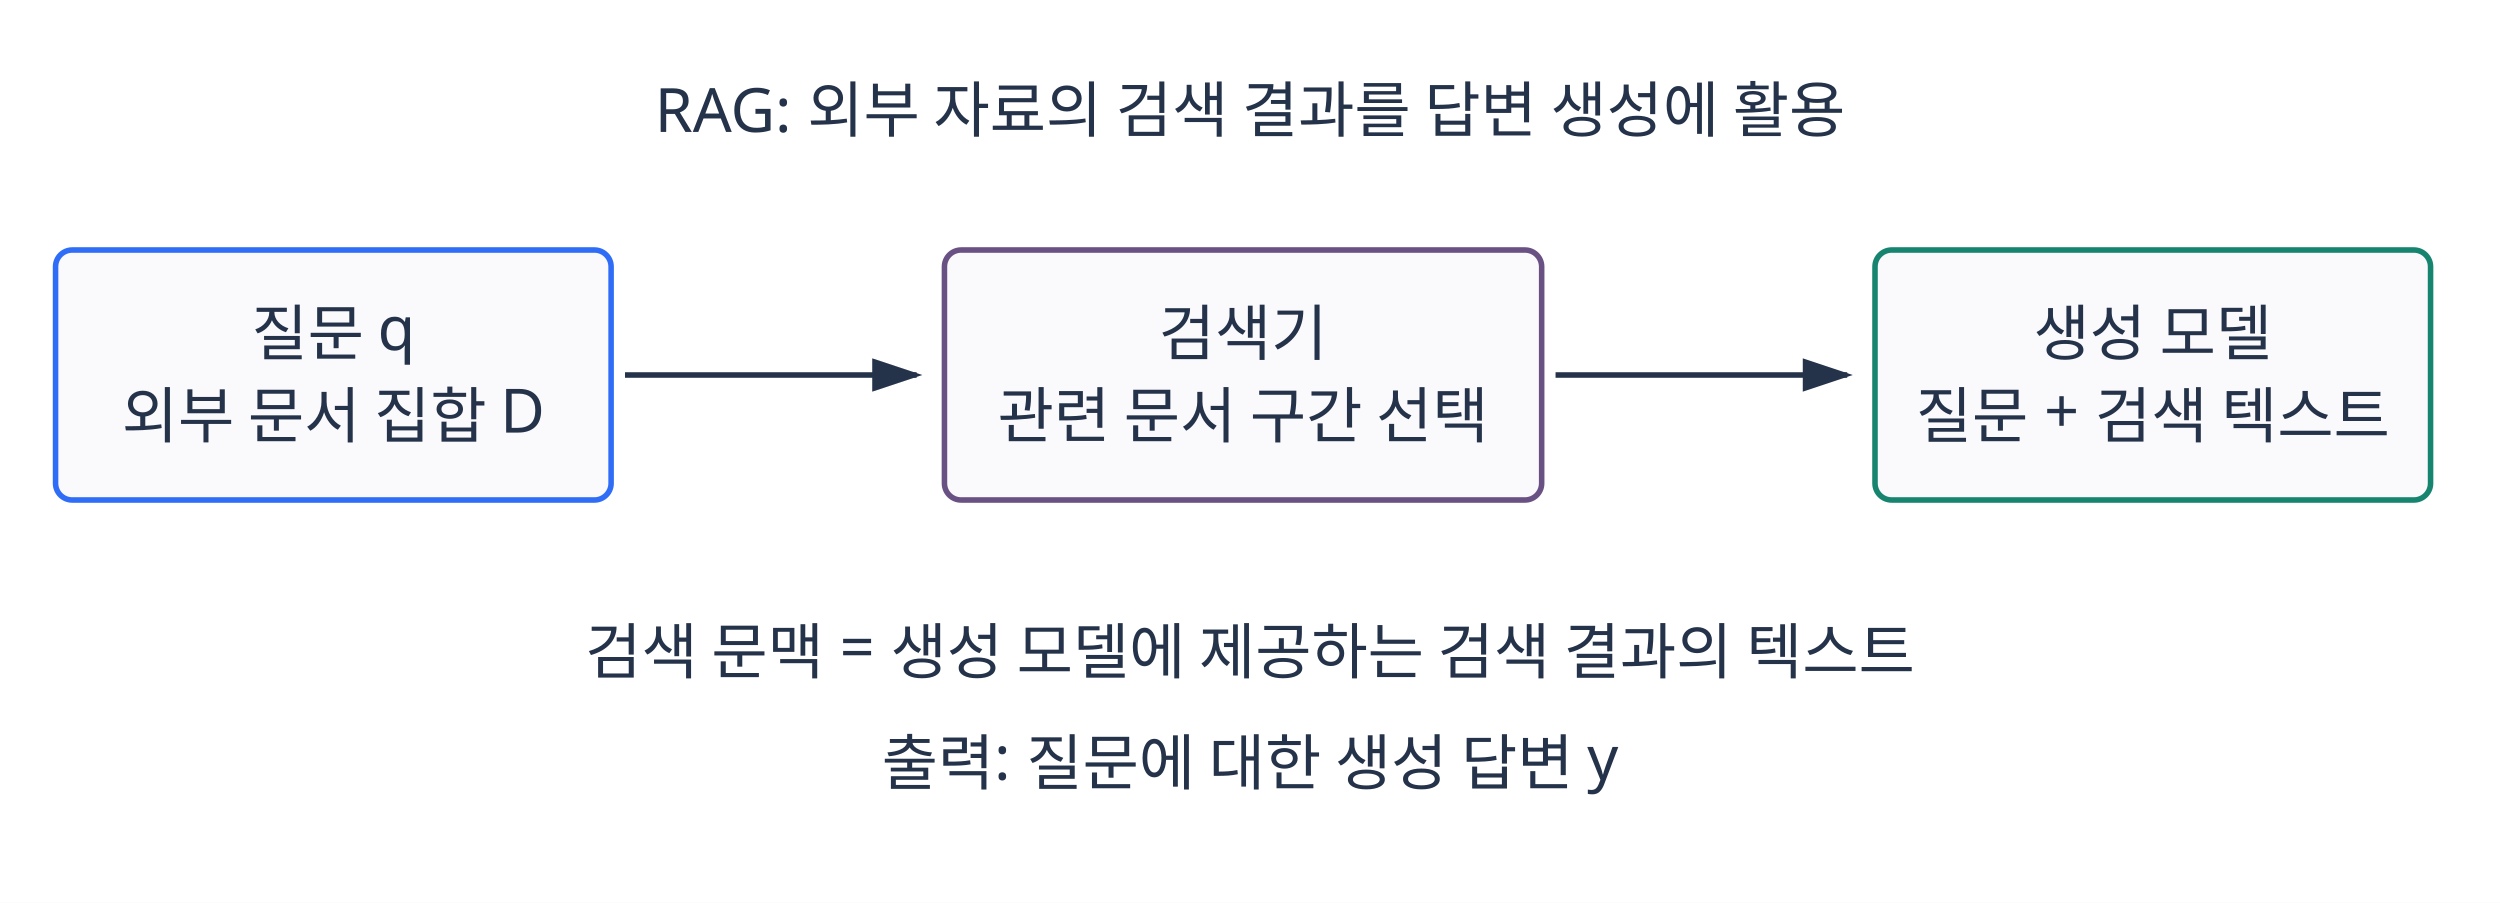
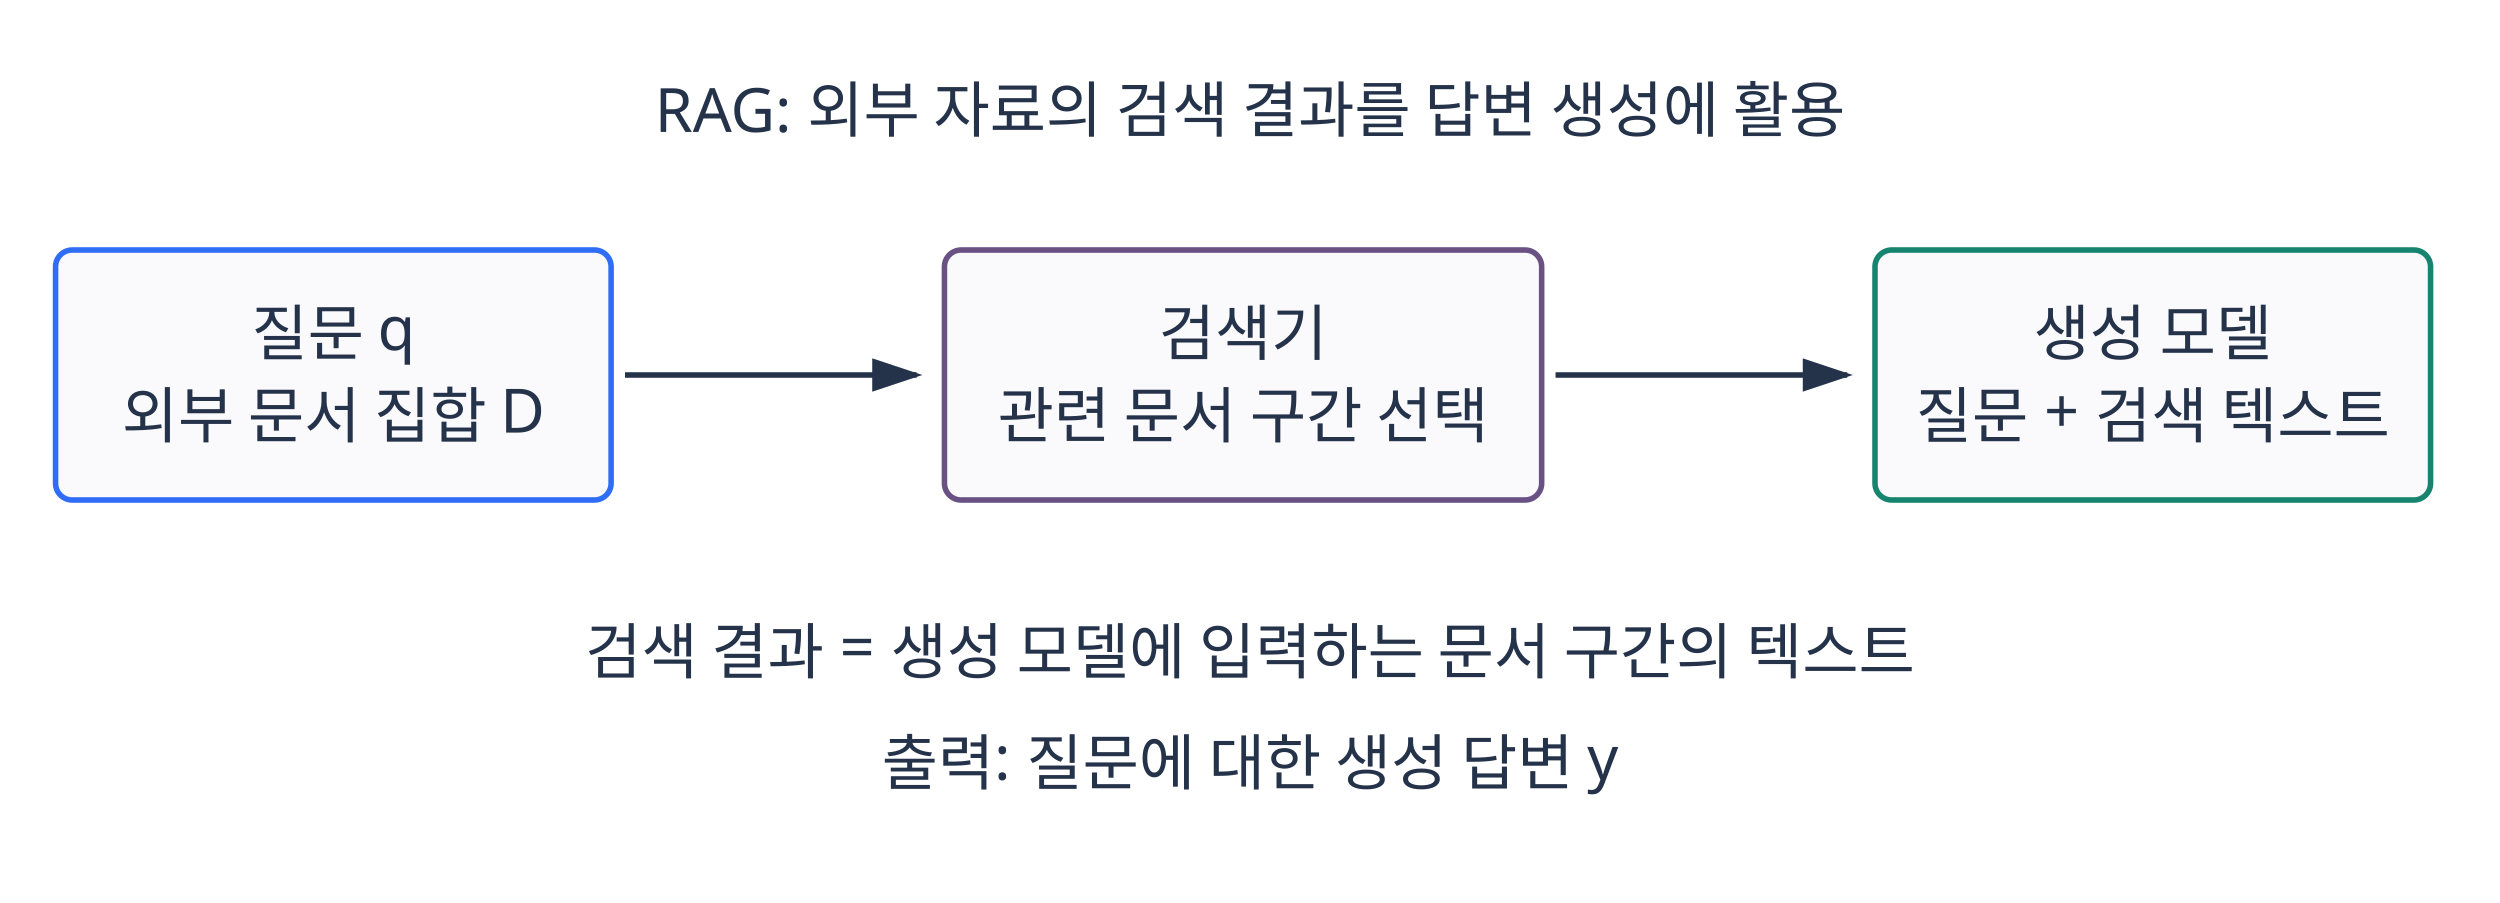
<svg xmlns="http://www.w3.org/2000/svg" width="159mm" height="57.417mm" viewBox="0 0 1800 650">
  <defs>
    <marker id="arrow" markerWidth="10" markerHeight="10" refX="8" refY="3" orient="auto">
      <path d="M0,0 L0,6 L9,3 z" fill="#24324A" />
    </marker>
  </defs>
  <rect width="100%" height="100%" fill="white" />
  <rect x="40" y="180" width="400" height="180" rx="12" fill="#FAF9FC" stroke="#2F6DF6" stroke-width="4" />
  <text x="240.0" y="255.7" font-family="Malgun Gothic" font-size="44" text-anchor="middle" fill="#24324A">질문 q</text>
  <text x="240.0" y="315.1" font-family="Malgun Gothic" font-size="44" text-anchor="middle" fill="#24324A">외부 문서 집합 D</text>
  <rect x="680" y="180" width="430" height="180" rx="12" fill="#FAF9FC" stroke="#695184" stroke-width="4" />
  <text x="895.0" y="255.7" font-family="Malgun Gothic" font-size="44" text-anchor="middle" fill="#24324A">검색기</text>
  <text x="895.0" y="315.1" font-family="Malgun Gothic" font-size="44" text-anchor="middle" fill="#24324A">관련 문서 구간 선택</text>
  <rect x="1350" y="180" width="400" height="180" rx="12" fill="#FAF9FC" stroke="#16846F" stroke-width="4" />
  <text x="1550.0" y="255.7" font-family="Malgun Gothic" font-size="44" text-anchor="middle" fill="#24324A">생성 모델</text>
  <text x="1550.0" y="315.1" font-family="Malgun Gothic" font-size="44" text-anchor="middle" fill="#24324A">질문 + 검색 텍스트</text>
  <polyline points="450,270 660,270" fill="none" stroke="#24324A" stroke-width="4" marker-end="url(#arrow)" />
  <polyline points="1120,270 1330,270" fill="none" stroke="#24324A" stroke-width="4" marker-end="url(#arrow)" />
  <text x="900" y="95.0" font-family="Malgun Gothic" font-size="44" text-anchor="middle" fill="#24324A">RAG: 외부 자료의 검색 결과를 답변 생성에 활용</text>
-   <text x="900" y="485.0" font-family="Malgun Gothic" font-size="44" text-anchor="middle" fill="#24324A">검색 문맥 = 생성 모델에 제공하는 검색 결과의 텍스트</text>
+   <text x="900" y="485.0" font-family="Malgun Gothic" font-size="44" text-anchor="middle" fill="#24324A">검색 결과 = 생성 모델에 입력하는 문서 구간의 텍스트</text>
  <text x="900" y="565.0" font-family="Malgun Gothic" font-size="44" text-anchor="middle" fill="#24324A">출력: 질문에 대한 생성 답변 y</text>
</svg>
